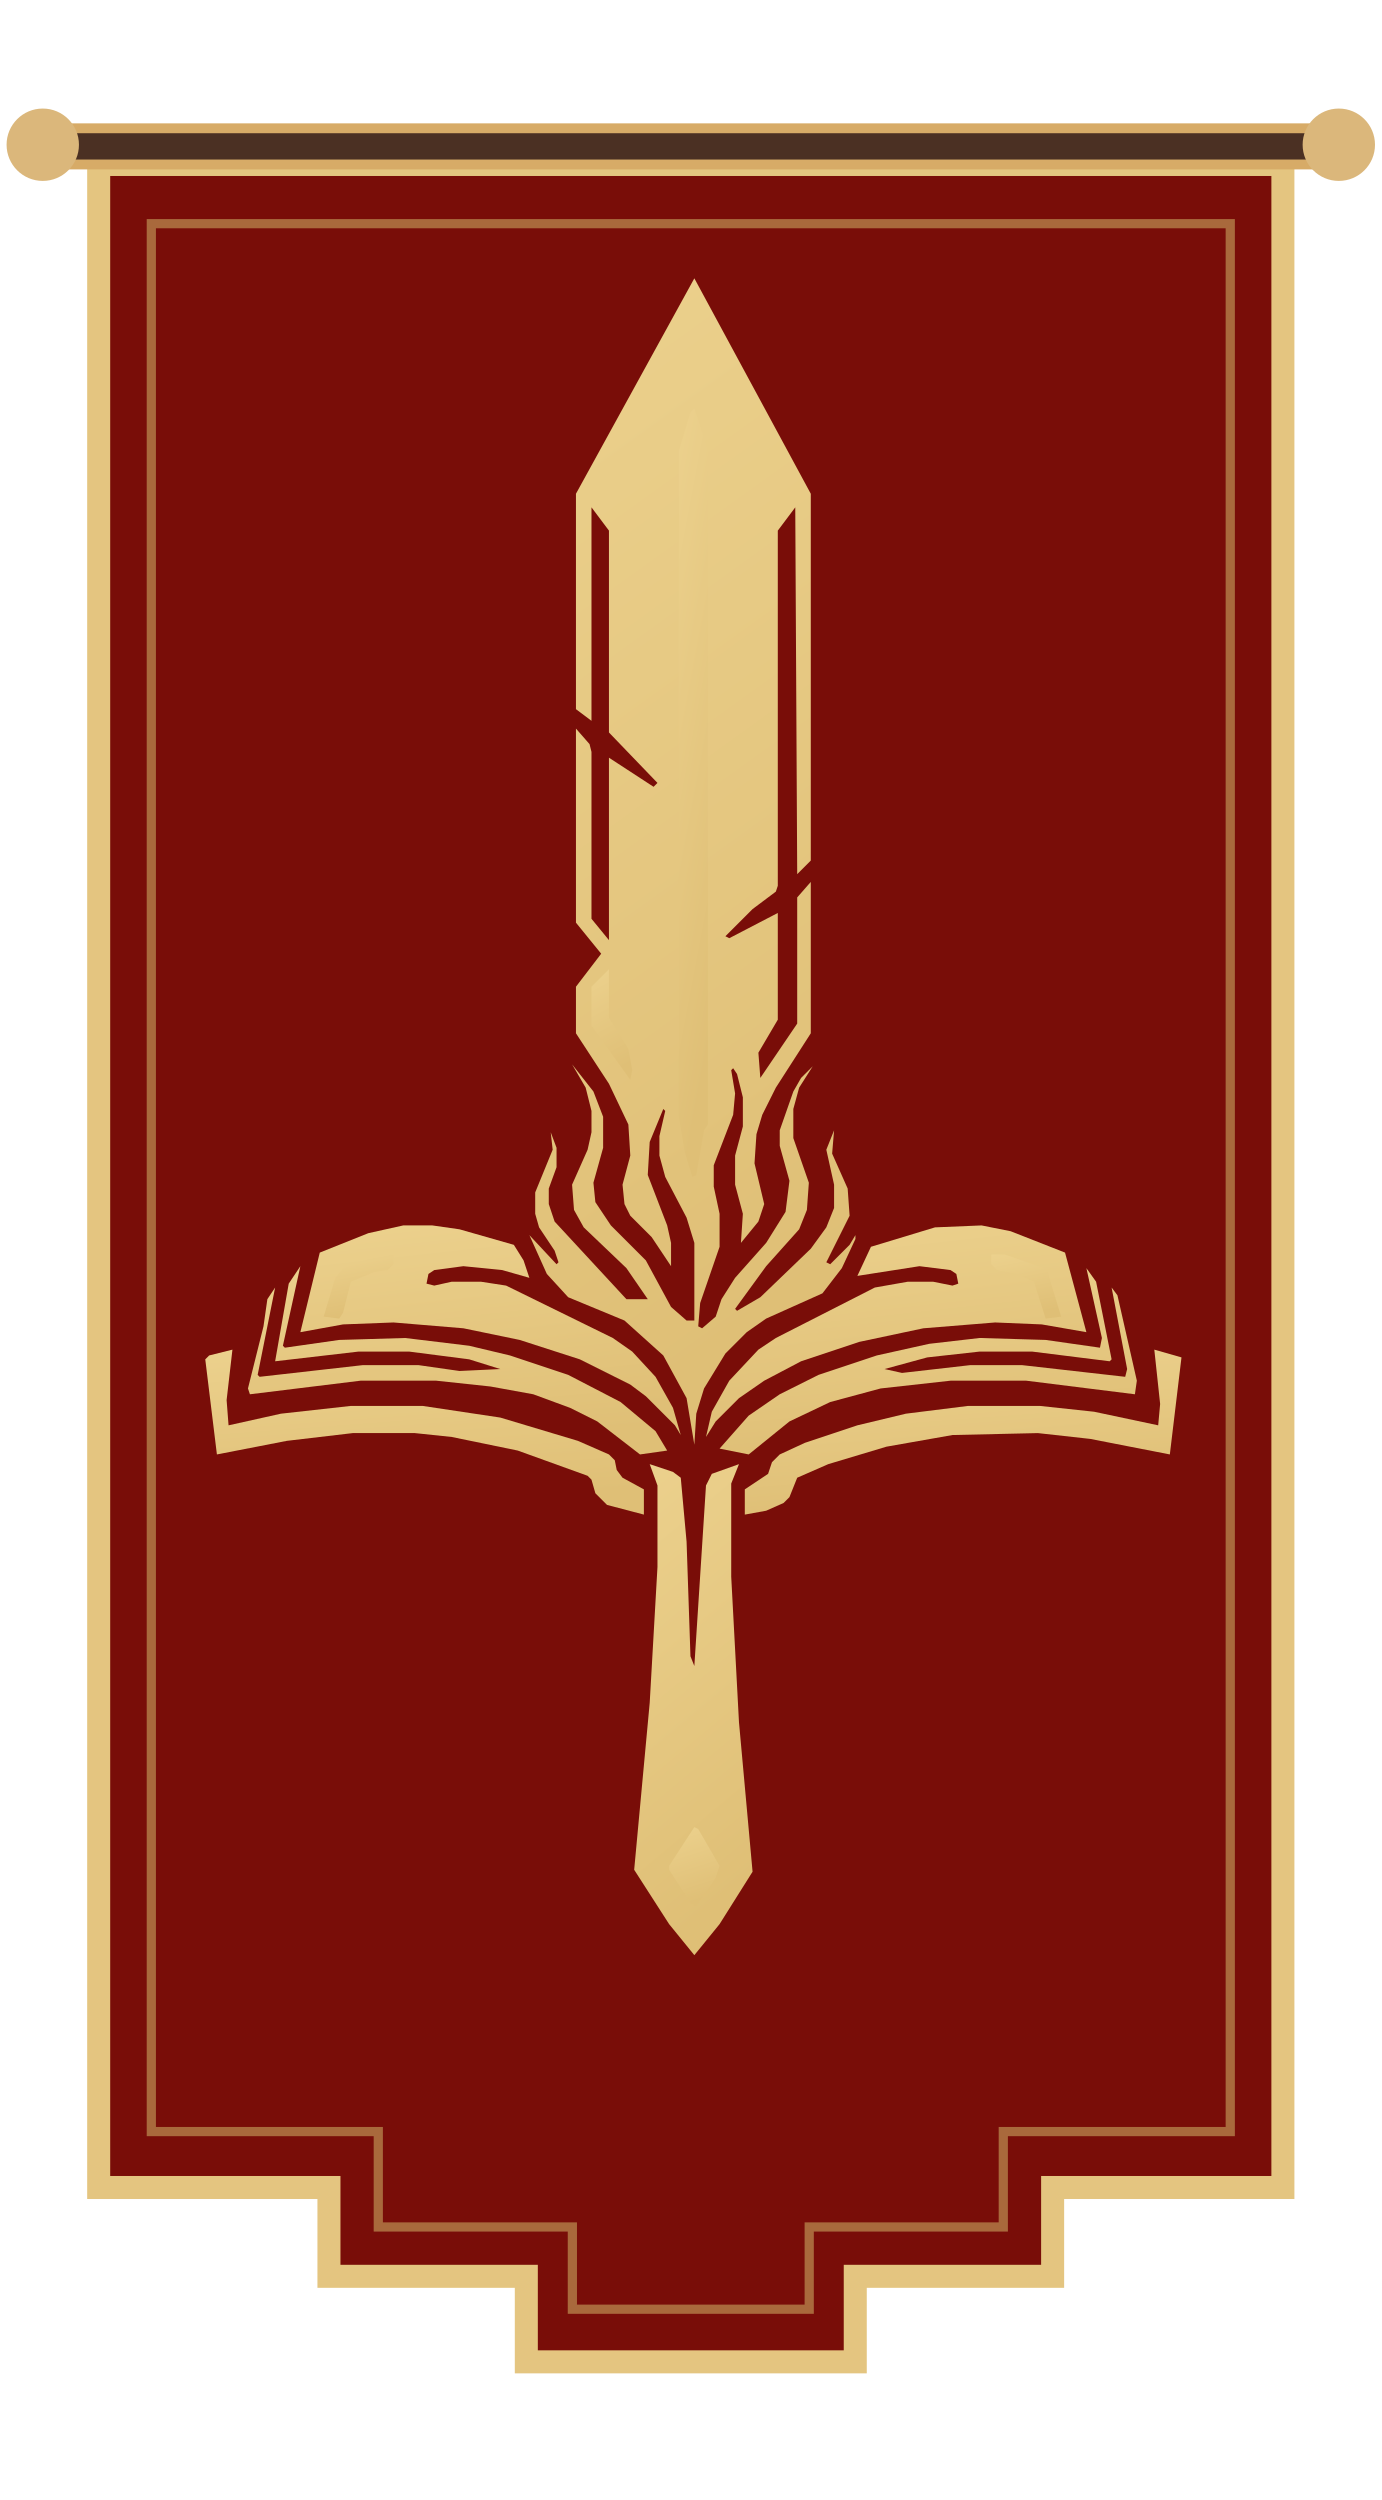
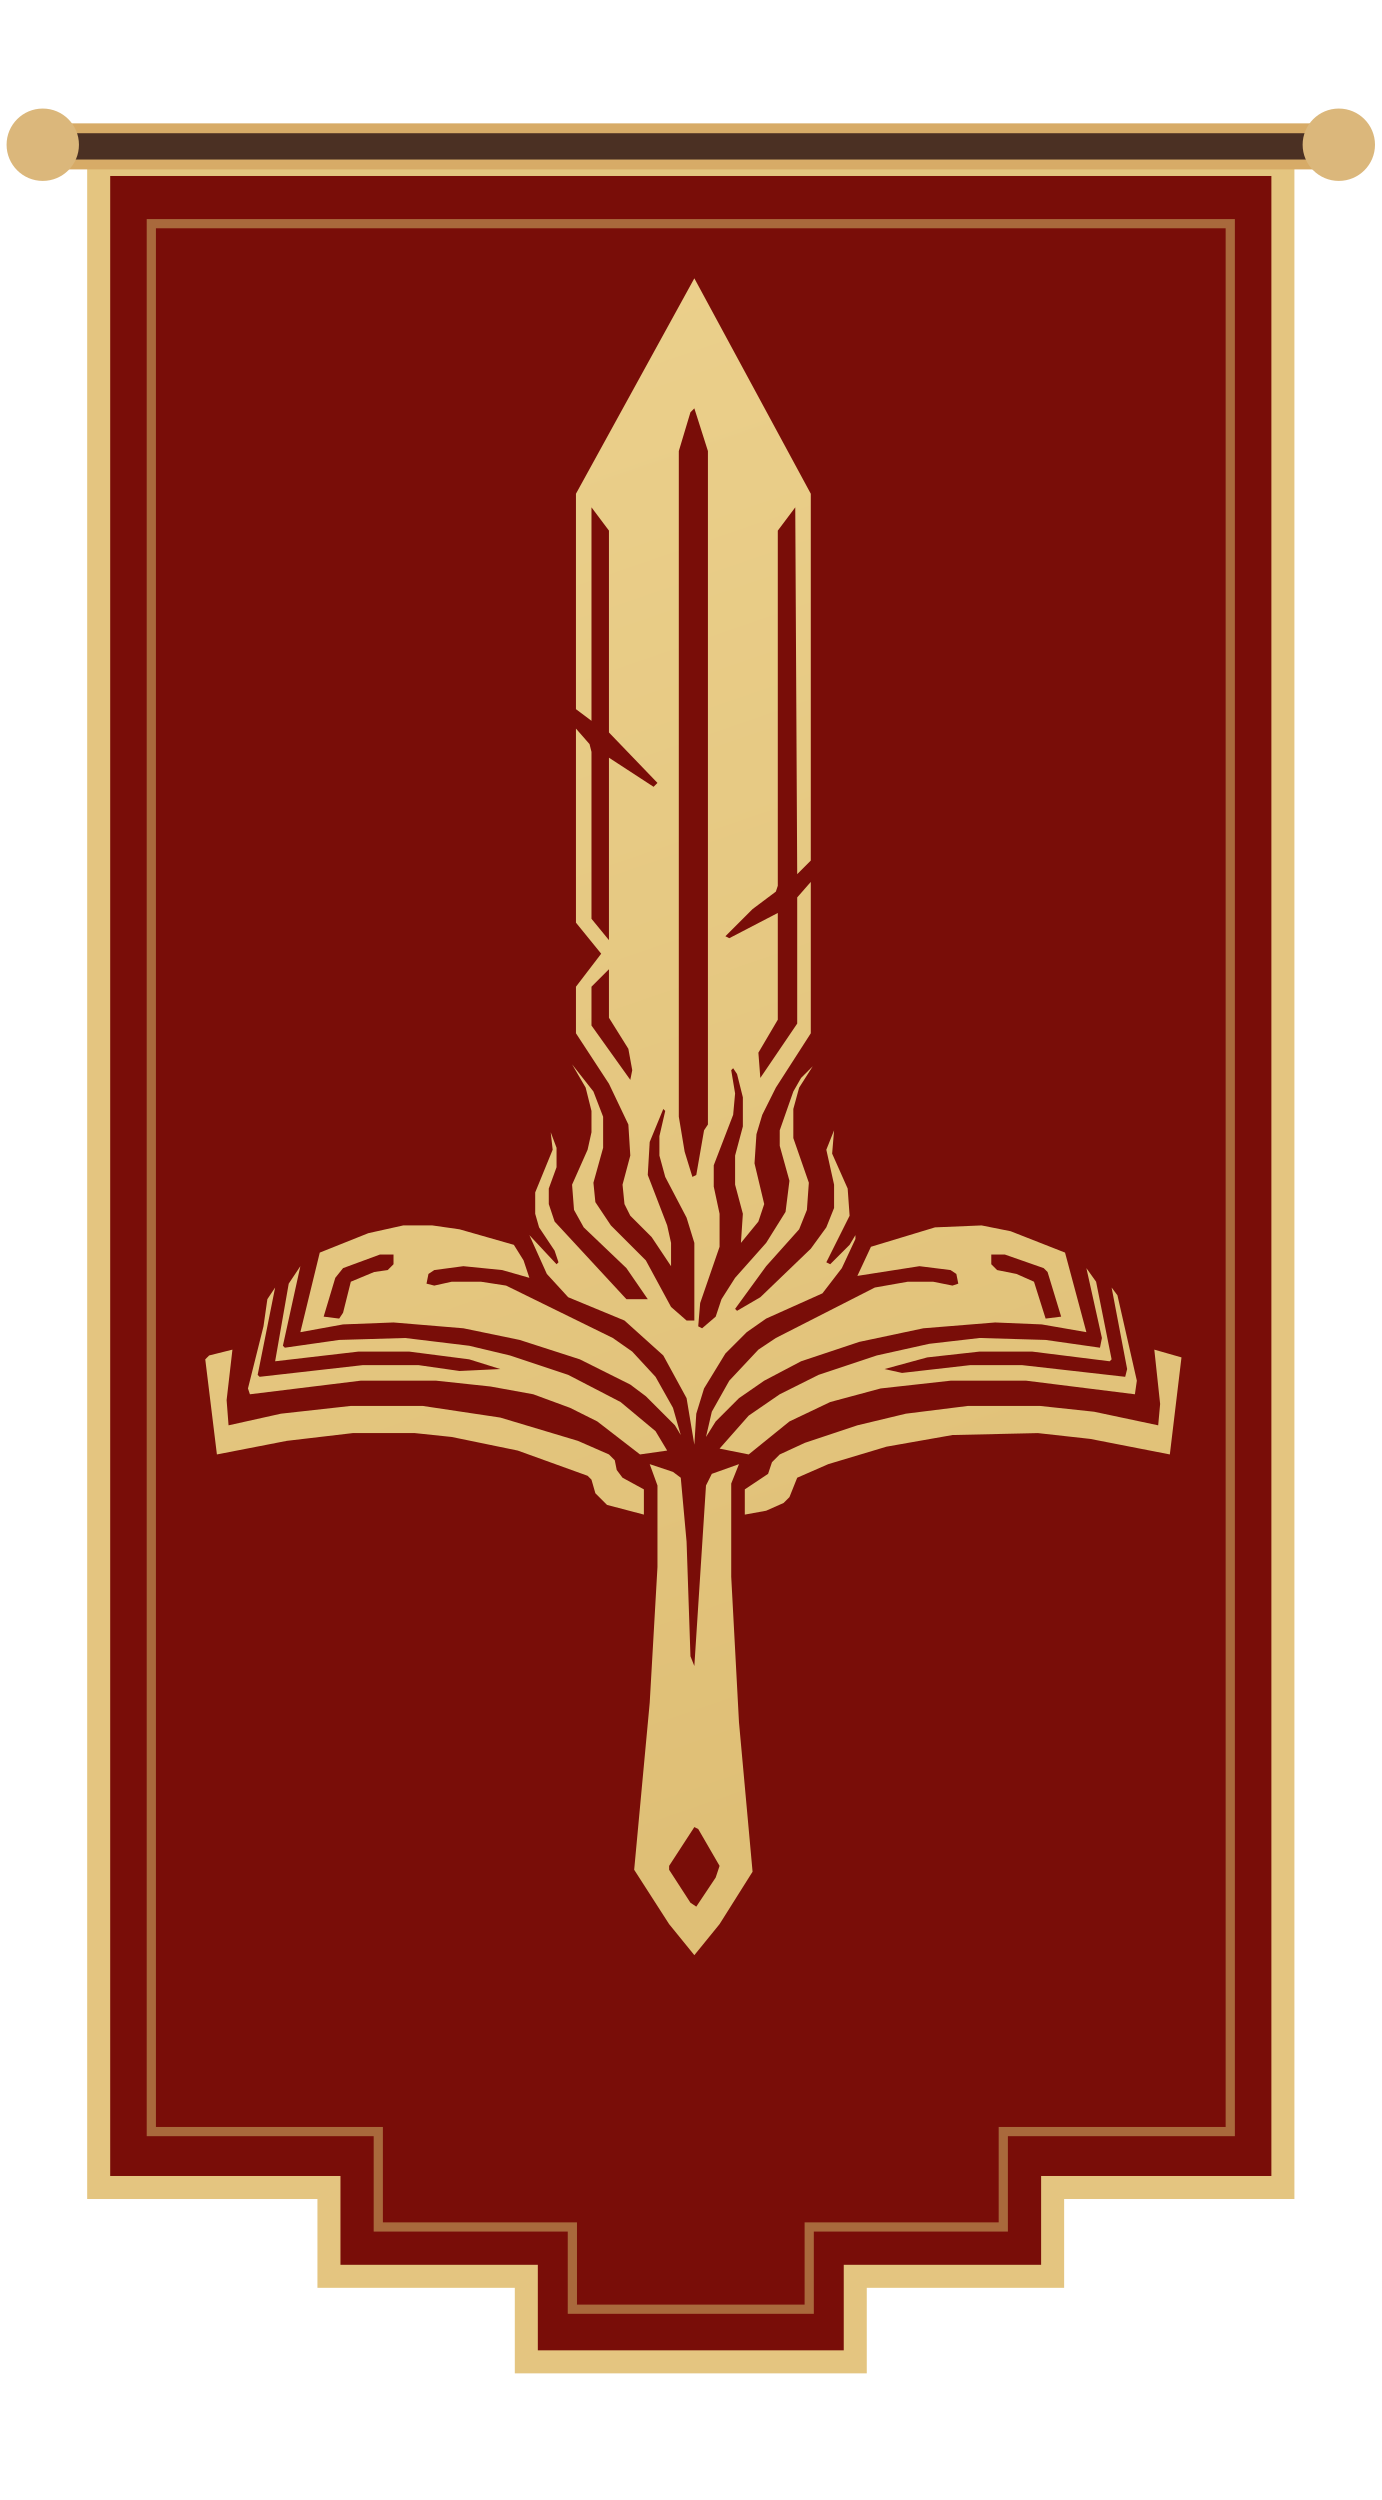
<svg xmlns="http://www.w3.org/2000/svg" viewBox="0 0 420 760" role="img" aria-label="The official Grimoirelee hanging Castleward standard">
  <defs>
    <linearGradient id="gold" x1="0" y1="0" x2=".2" y2="1">
      <stop stop-color="#ecd18d" />
      <stop offset="1" stop-color="#dfbf76" />
    </linearGradient>
  </defs>
  <path d="M30 50H390V665H320V692H260V718H160V692H100V665H30Z" fill="#790d08" stroke="#e4c580" stroke-width="7" stroke-linejoin="miter" />
  <path d="M46 68H374V648H305V677H246V702H174V677H115V648H46Z" fill="none" stroke="#b9884e" stroke-width="2.8" opacity=".75" />
  <path d="M13 39H407V50H13Z" fill="#4b3023" stroke="#d7ab67" stroke-width="3" />
  <circle cx="13" cy="44" r="11" fill="#dbb77b" />
  <circle cx="407" cy="44" r="11" fill="#dbb77b" />
  <g transform="translate(-91 38) scale(.59)">
    <g fill="url(#gold)" fill-rule="evenodd">
-       <path d="M535,690 521,695 518,701 512,794 510,789 508,730 505,697 501,694 489,690 493,701 493,743 489,813 481,899 499,927 512,943 525,927 542,900 535,823 531,748 531,700Z" />
-       <path d="M512,877 514,878 525,897 523,903 513,918 510,916 499,899 499,897Z" />
-       <path d="M763,635 749,631 752,659 751,670 718,663 690,660 653,660 621,664 596,670 569,679 556,685 552,689 550,695 538,703 538,716 549,714 558,710 561,707 565,697 581,690 611,681 645,675 689,674 716,677 757,685Z" />
-       <path d="M260,636 266,685 302,678 336,674 368,674 387,676 421,683 457,696 459,698 461,705 467,711 486,716 486,703 475,697 472,693 471,688 468,685 452,678 412,666 372,660 335,660 299,664 272,670 271,657 274,631 262,634Z" />
-       <path d="M730,603 727,599 735,641 734,645 681,639 654,639 619,643 610,641 632,635 659,632 686,632 726,637 727,636 719,596 714,589 722,625 721,630 693,626 659,625 633,628 606,634 576,644 556,654 540,665 525,682 540,685 561,668 582,658 608,651 644,647 683,647 739,654 740,647Z" />
-       <path d="M292,605 290,619 282,651 283,654 340,647 379,647 407,650 429,654 448,661 462,668 484,685 498,683 492,673 474,658 447,644 417,634 396,629 363,625 329,626 301,630 300,629 309,588 303,597 296,637 339,632 365,632 396,636 412,641 391,642 370,639 341,639 288,645 287,644 296,599Z" />
-       <path d="M703,581 675,570 660,567 636,568 603,578 596,593 628,588 644,590 647,592 648,597 645,598 635,596 622,596 605,599 554,625 545,631 530,647 521,663 518,676 523,668 535,656 548,647 567,637 597,627 630,620 667,617 691,618 714,622Z" />
-       <path d="M665,582 672,582 692,589 694,591 701,614 693,615 687,596 678,592 668,590 665,587Z" />
-       <path d="M319,581 309,622 331,618 357,617 393,620 422,626 453,636 479,649 487,655 502,670 505,675 501,661 492,645 480,632 470,625 415,598 402,596 387,596 378,598 374,597 375,592 378,590 393,588 413,590 427,594 424,585 419,577 391,569 377,567 362,567 344,571Z" />
-       <path d="M357,582 357,587 354,590 347,591 335,596 331,612 329,615 321,614 327,594 331,589 350,582Z" />
-       <path d="M512,79 451,190 451,301 459,307 459,197 468,209 468,313 493,339 491,341 468,326 468,420 459,409 459,323 458,319 451,311 451,411 464,427 451,444 451,468 468,494 478,515 479,531 475,546 476,556 479,562 490,573 500,588 500,576 498,567 488,541 489,524 496,507 497,508 494,521 494,531 497,542 508,563 512,576 512,616 508,616 500,609 487,585 469,567 461,555 460,545 465,527 465,511 460,498 449,484 456,496 459,508 459,519 457,528 449,546 450,559 455,568 477,589 488,605 477,605 440,565 437,556 437,548 441,537 441,527 438,519 439,528 430,550 430,561 432,568 440,580 442,586 441,587 427,572 436,592 447,604 476,616 496,634 508,656 512,680 513,664 517,651 528,633 539,622 549,615 578,602 588,589 595,574 595,572 592,577 582,587 580,586 592,562 591,548 583,530 584,518 580,528 584,546 584,558 580,568 572,579 546,604 534,611 533,610 549,588 566,569 570,559 571,545 563,522 563,507 566,496 573,485 567,491 563,498 556,518 556,526 561,544 559,560 549,576 533,594 526,605 523,614 516,620 514,619 515,607 525,578 525,561 522,547 522,536 532,510 533,499 531,487 532,486 534,489 537,501 537,516 533,531 533,546 537,561 536,576 545,565 548,556 543,535 544,520 547,510 554,496 572,468 572,390 565,398 565,463 546,491 545,478 555,461 555,406 530,419 528,418 542,404 554,395 555,392 555,209 564,197 565,386 572,379 572,190Z" />
-       <path d="M468,435 468,460 478,476 480,487 479,492 459,464 459,444Z" />
-       <path d="M512,146 519,168 519,515 517,518 513,541 511,542 507,529 504,511 504,168 510,148Z" />
+       <path d="M535,690 521,695 518,701 512,794 510,789 508,730 505,697 501,694 489,690 493,701 493,743 489,813 481,899 499,927 512,943 525,927 542,900 535,823 531,748 531,700Z M512,877 514,878 525,897 523,903 513,918 510,916 499,899 499,897Z M763,635 749,631 752,659 751,670 718,663 690,660 653,660 621,664 596,670 569,679 556,685 552,689 550,695 538,703 538,716 549,714 558,710 561,707 565,697 581,690 611,681 645,675 689,674 716,677 757,685Z M260,636 266,685 302,678 336,674 368,674 387,676 421,683 457,696 459,698 461,705 467,711 486,716 486,703 475,697 472,693 471,688 468,685 452,678 412,666 372,660 335,660 299,664 272,670 271,657 274,631 262,634Z M730,603 727,599 735,641 734,645 681,639 654,639 619,643 610,641 632,635 659,632 686,632 726,637 727,636 719,596 714,589 722,625 721,630 693,626 659,625 633,628 606,634 576,644 556,654 540,665 525,682 540,685 561,668 582,658 608,651 644,647 683,647 739,654 740,647Z M292,605 290,619 282,651 283,654 340,647 379,647 407,650 429,654 448,661 462,668 484,685 498,683 492,673 474,658 447,644 417,634 396,629 363,625 329,626 301,630 300,629 309,588 303,597 296,637 339,632 365,632 396,636 412,641 391,642 370,639 341,639 288,645 287,644 296,599Z M703,581 675,570 660,567 636,568 603,578 596,593 628,588 644,590 647,592 648,597 645,598 635,596 622,596 605,599 554,625 545,631 530,647 521,663 518,676 523,668 535,656 548,647 567,637 597,627 630,620 667,617 691,618 714,622Z M665,582 672,582 692,589 694,591 701,614 693,615 687,596 678,592 668,590 665,587Z M319,581 309,622 331,618 357,617 393,620 422,626 453,636 479,649 487,655 502,670 505,675 501,661 492,645 480,632 470,625 415,598 402,596 387,596 378,598 374,597 375,592 378,590 393,588 413,590 427,594 424,585 419,577 391,569 377,567 362,567 344,571Z M357,582 357,587 354,590 347,591 335,596 331,612 329,615 321,614 327,594 331,589 350,582Z M512,79 451,190 451,301 459,307 459,197 468,209 468,313 493,339 491,341 468,326 468,420 459,409 459,323 458,319 451,311 451,411 464,427 451,444 451,468 468,494 478,515 479,531 475,546 476,556 479,562 490,573 500,588 500,576 498,567 488,541 489,524 496,507 497,508 494,521 494,531 497,542 508,563 512,576 512,616 508,616 500,609 487,585 469,567 461,555 460,545 465,527 465,511 460,498 449,484 456,496 459,508 459,519 457,528 449,546 450,559 455,568 477,589 488,605 477,605 440,565 437,556 437,548 441,537 441,527 438,519 439,528 430,550 430,561 432,568 440,580 442,586 441,587 427,572 436,592 447,604 476,616 496,634 508,656 512,680 513,664 517,651 528,633 539,622 549,615 578,602 588,589 595,574 595,572 592,577 582,587 580,586 592,562 591,548 583,530 584,518 580,528 584,546 584,558 580,568 572,579 546,604 534,611 533,610 549,588 566,569 570,559 571,545 563,522 563,507 566,496 573,485 567,491 563,498 556,518 556,526 561,544 559,560 549,576 533,594 526,605 523,614 516,620 514,619 515,607 525,578 525,561 522,547 522,536 532,510 533,499 531,487 532,486 534,489 537,501 537,516 533,531 533,546 537,561 536,576 545,565 548,556 543,535 544,520 547,510 554,496 572,468 572,390 565,398 565,463 546,491 545,478 555,461 555,406 530,419 528,418 542,404 554,395 555,392 555,209 564,197 565,386 572,379 572,190Z M468,435 468,460 478,476 480,487 479,492 459,464 459,444Z M512,146 519,168 519,515 517,518 513,541 511,542 507,529 504,511 504,168 510,148Z" />
    </g>
  </g>
</svg>
